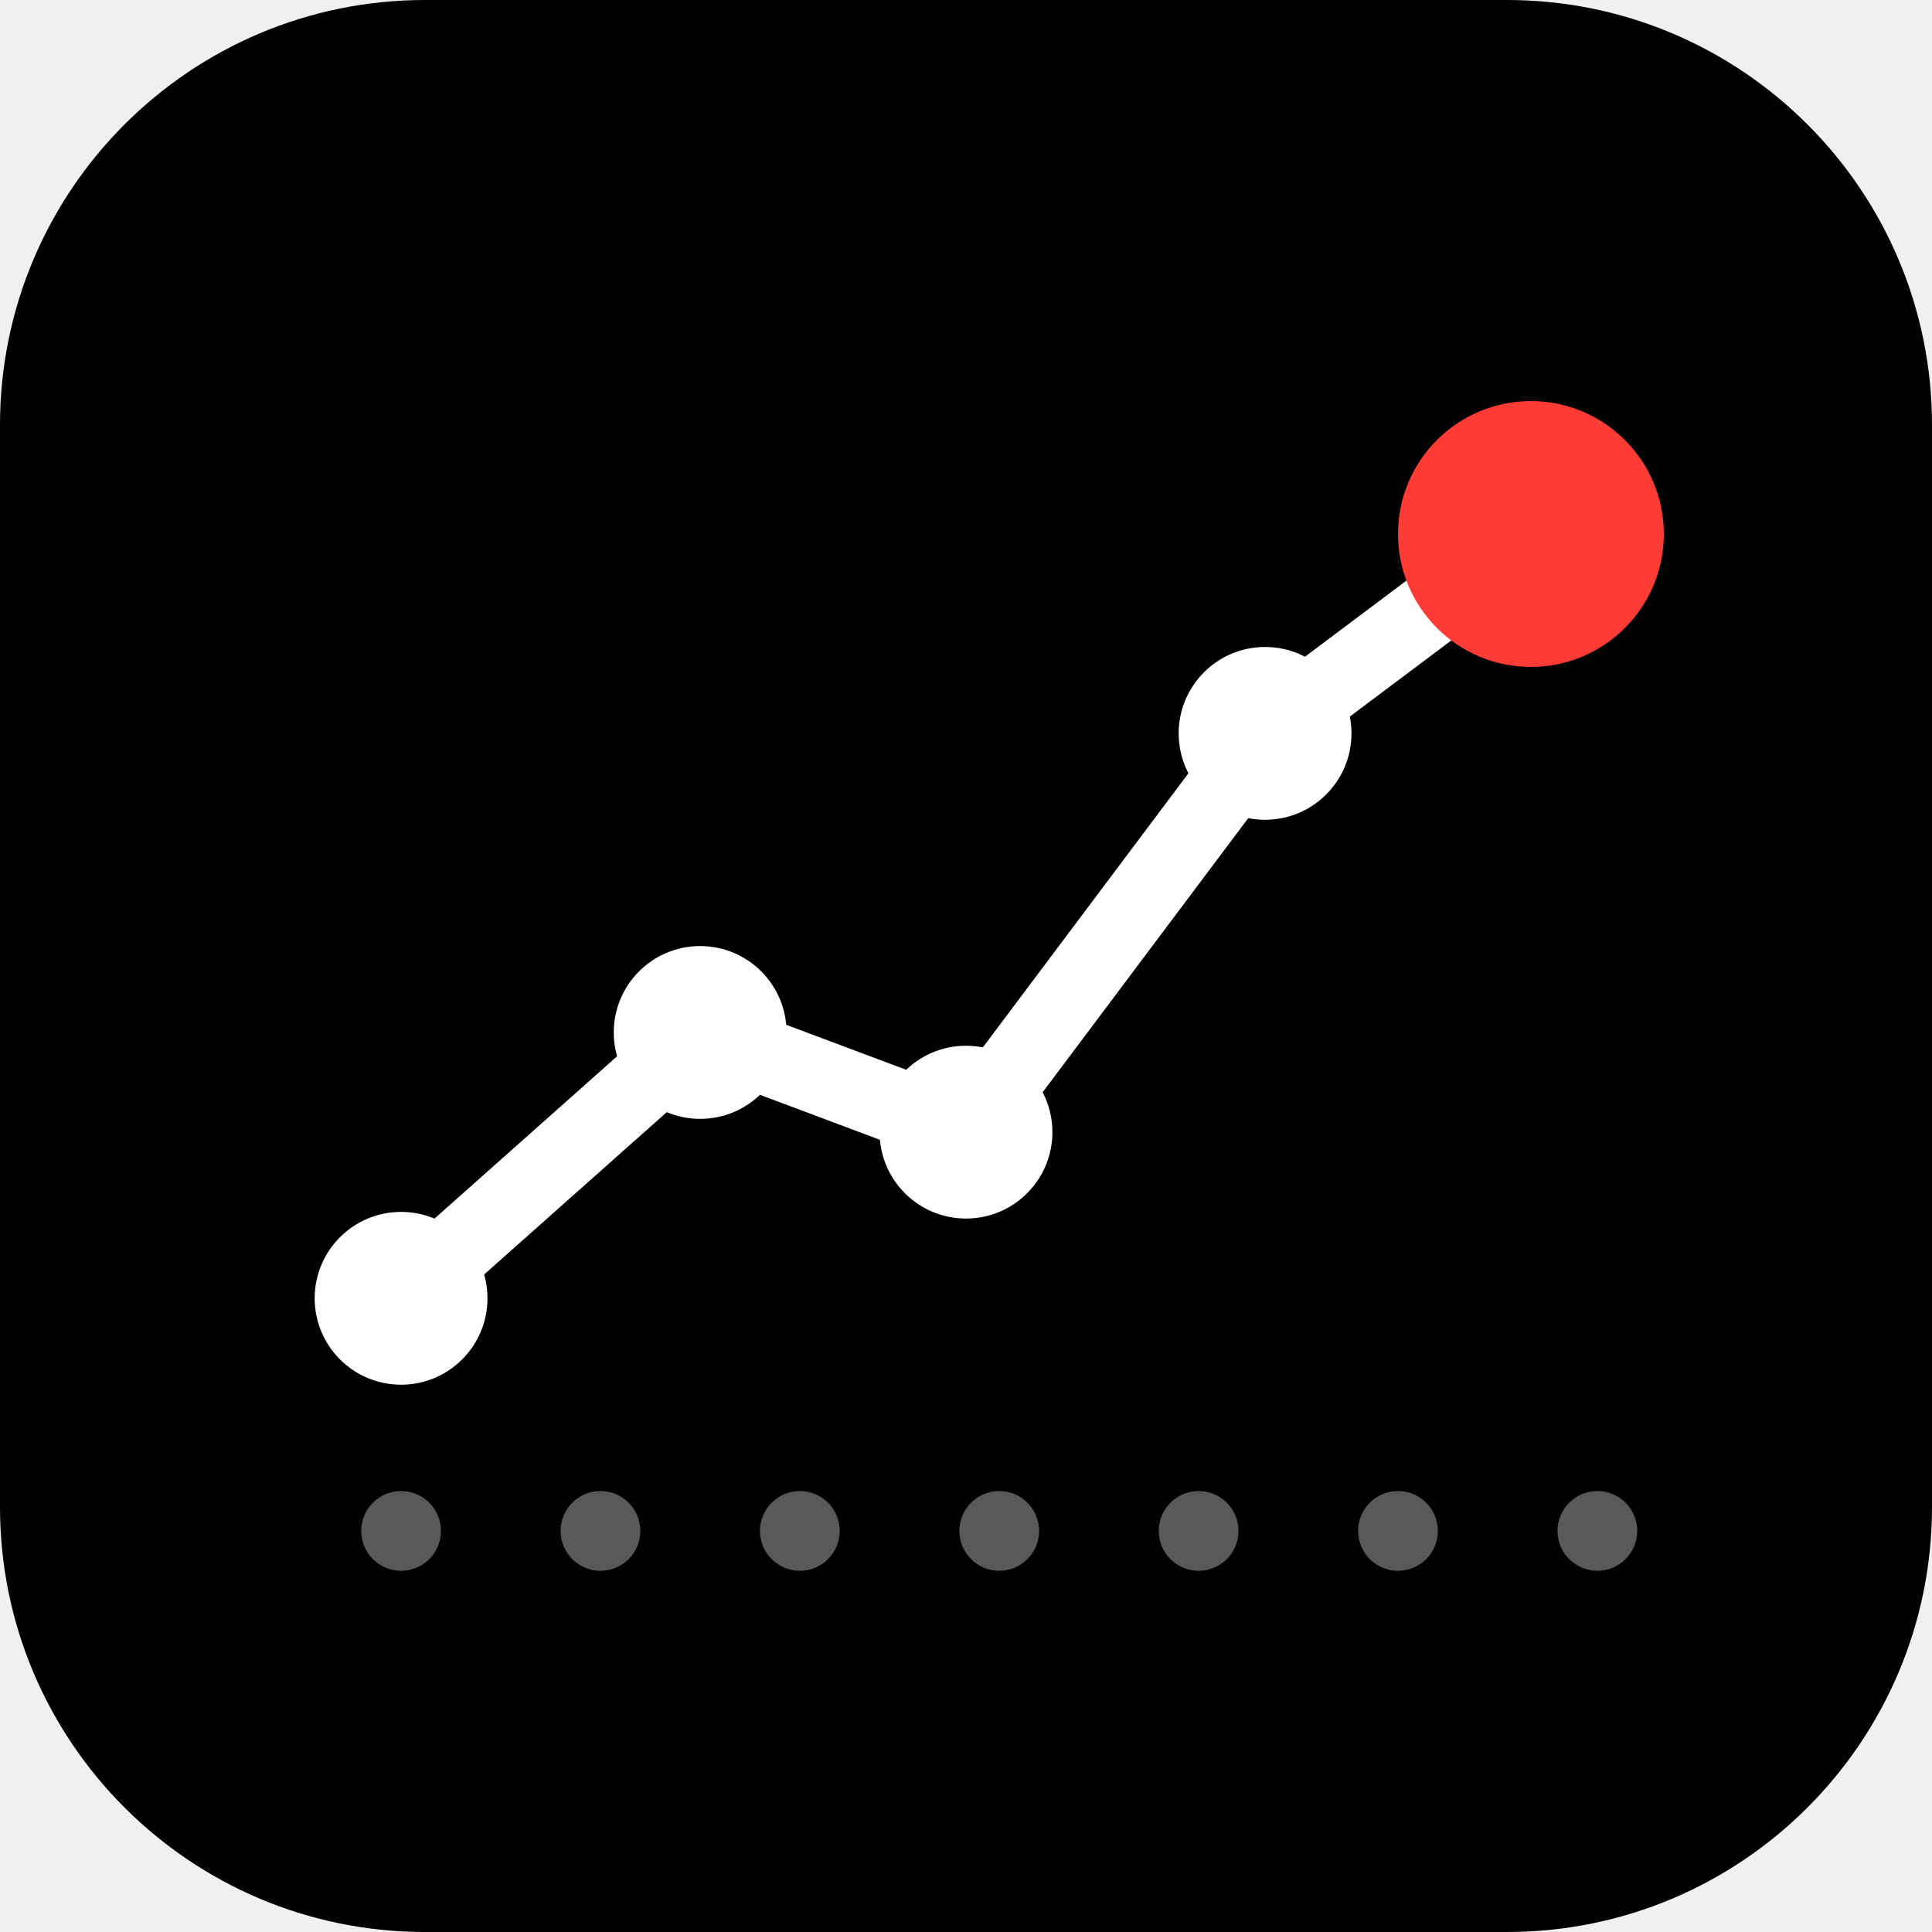
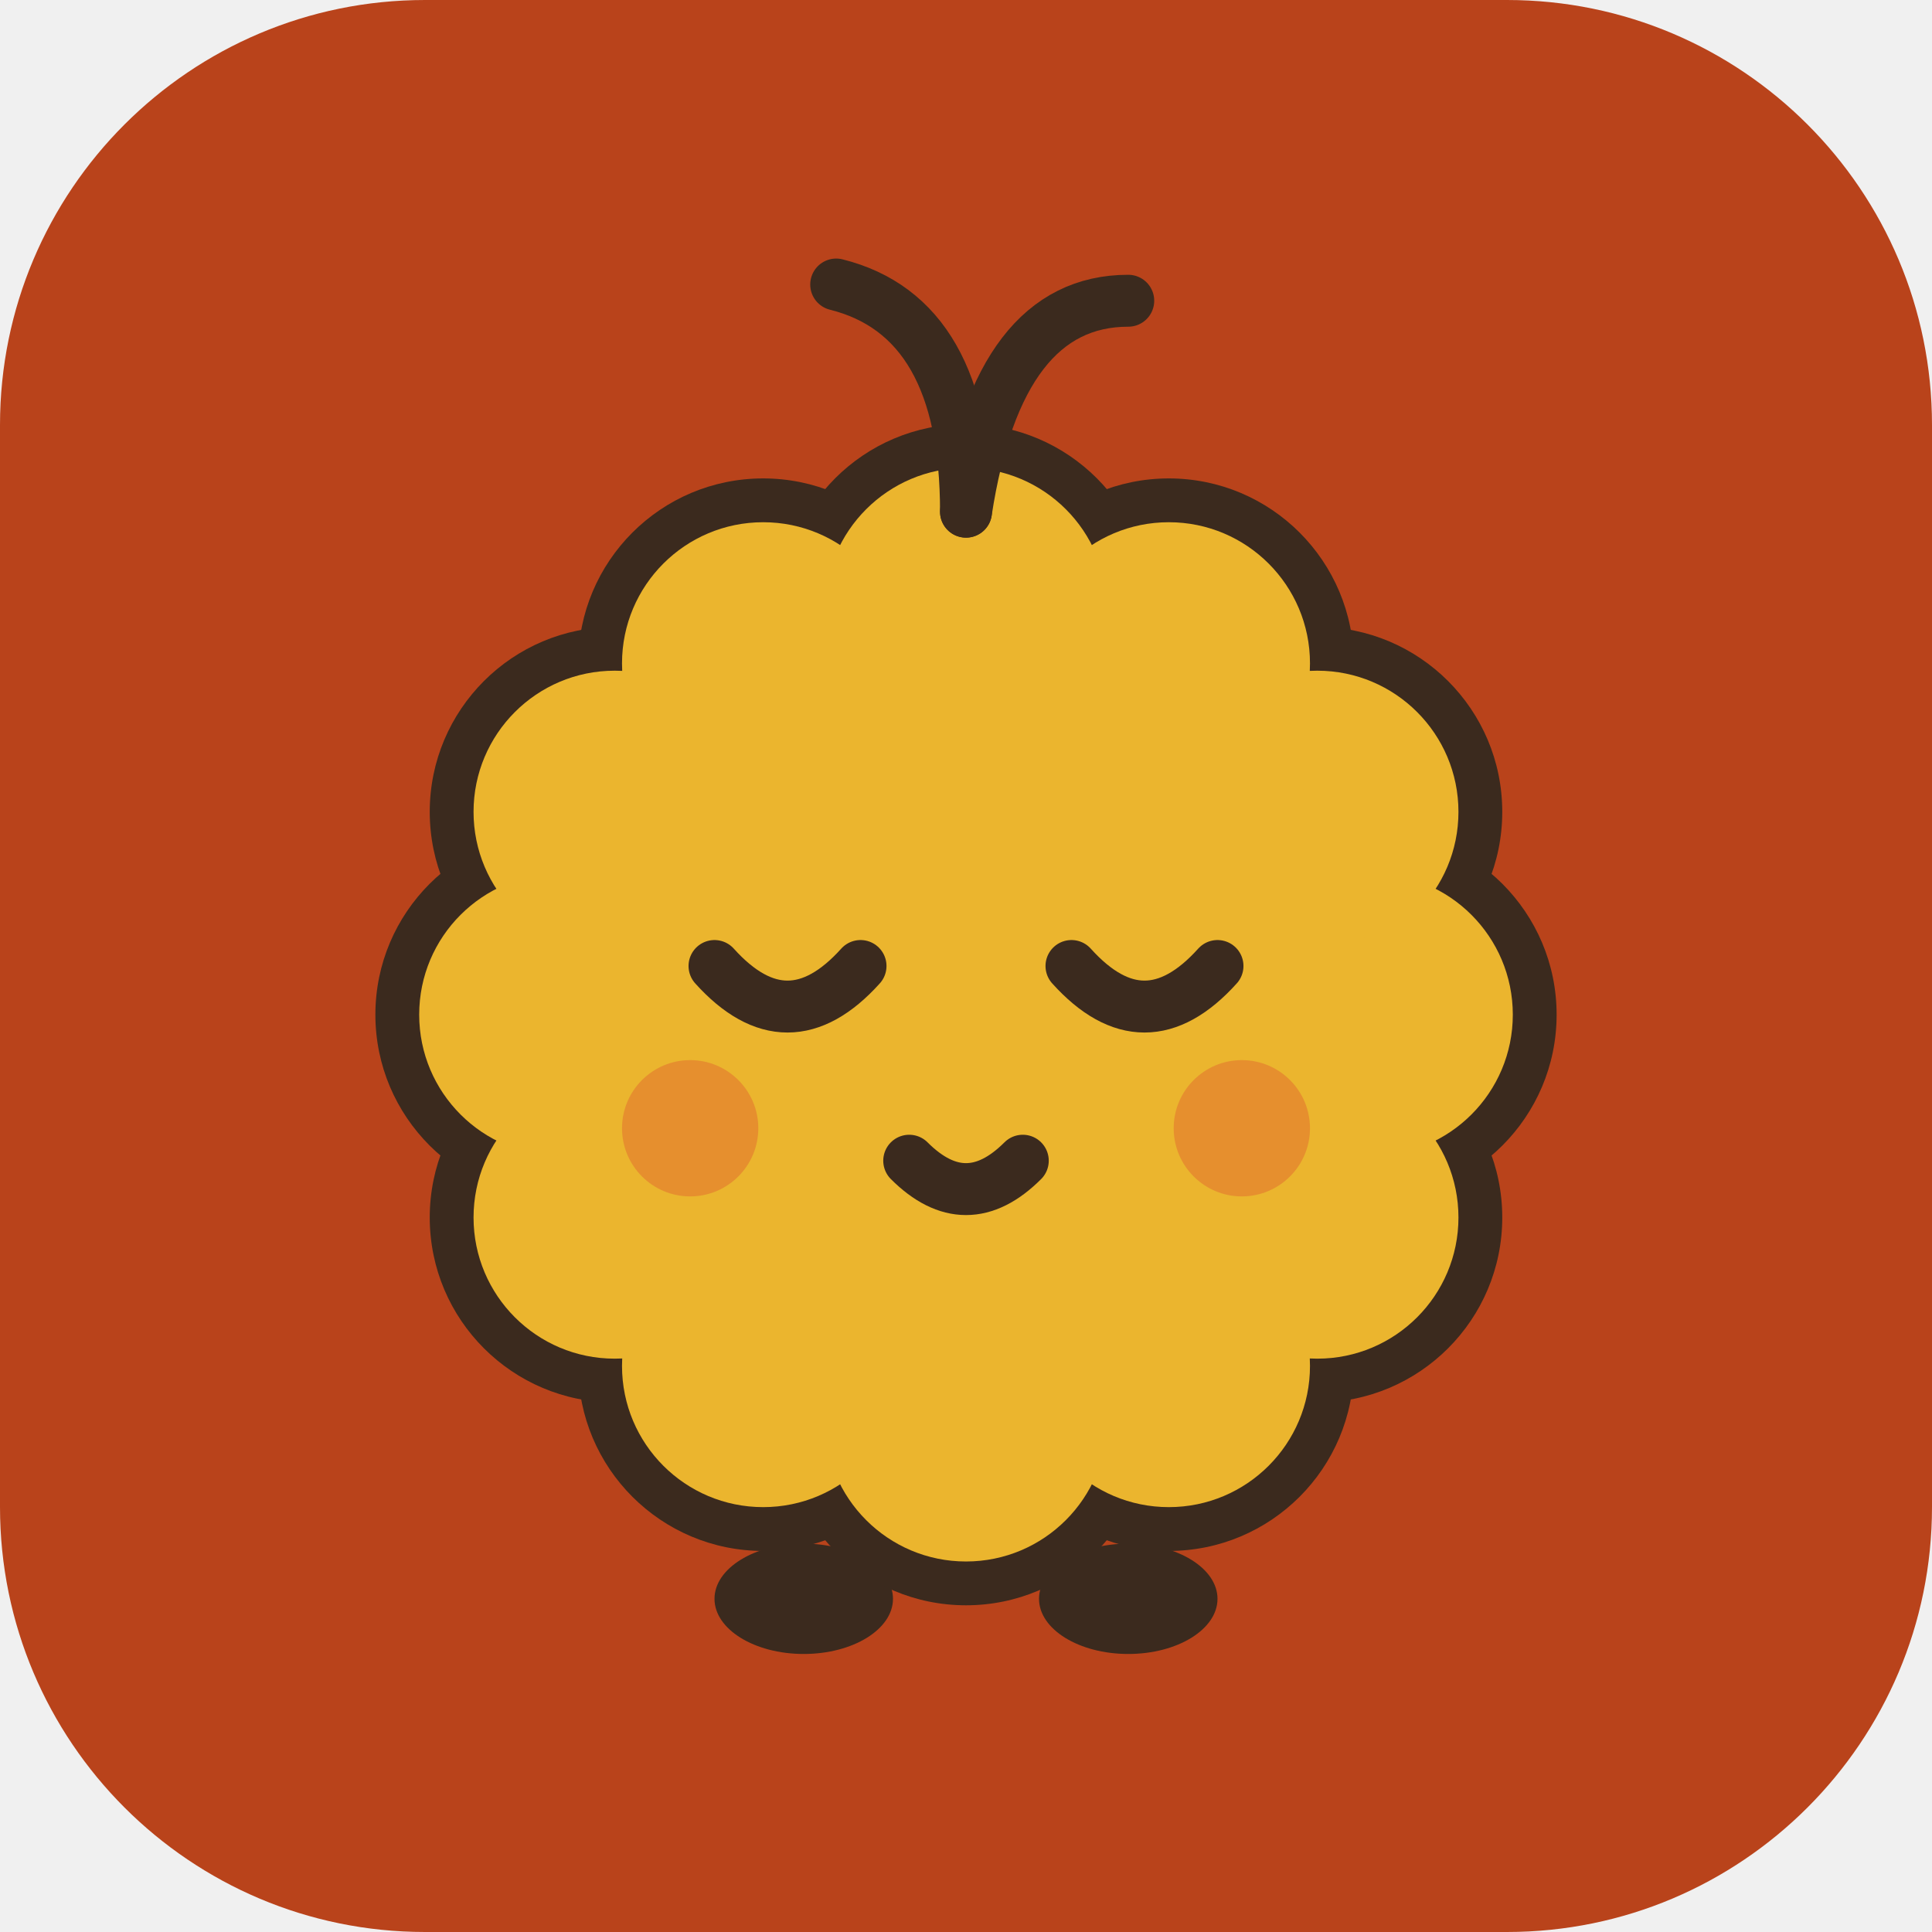
- <svg xmlns="http://www.w3.org/2000/svg" viewBox="0 0 100 100">
-   <rect width="100" height="100" rx="22" fill="#000000" />
-   <g transform="translate(7.0 7.0) scale(0.86)">
-     <circle cx="16" cy="84" r="2.4" fill="#ffffff" opacity=".35" />
-     <circle cx="28" cy="84" r="2.4" fill="#ffffff" opacity=".35" />
-     <circle cx="40" cy="84" r="2.4" fill="#ffffff" opacity=".35" />
-     <circle cx="52" cy="84" r="2.4" fill="#ffffff" opacity=".35" />
-     <circle cx="64" cy="84" r="2.4" fill="#ffffff" opacity=".35" />
-     <circle cx="76" cy="84" r="2.4" fill="#ffffff" opacity=".35" />
-     <circle cx="88" cy="84" r="2.4" fill="#ffffff" opacity=".35" />
-     <path d="M 16 70 L 34 54 L 50 60 L 68 36 L 84 24" fill="none" stroke="#ffffff" stroke-width="4.5" stroke-linecap="round" stroke-linejoin="round" />
-     <circle cx="16" cy="70" r="5.2" fill="#ffffff" />
-     <circle cx="34" cy="54" r="5.2" fill="#ffffff" />
-     <circle cx="50" cy="60" r="5.2" fill="#ffffff" />
-     <circle cx="68" cy="36" r="5.2" fill="#ffffff" />
-     <circle cx="84" cy="24" r="8" fill="#ff3b36" />
+ <svg xmlns="http://www.w3.org/2000/svg" viewBox="0 0 512 512" width="512" height="512">
+   <rect width="512" height="512" rx="112.64" fill="#b9431b" />
+   <g transform="translate(41.0 19.5) scale(4.3)">
+     <g fill="#3b2a1e">
+       <ellipse cx="40" cy="94" rx="5.5" ry="3.4" />
+       <ellipse cx="60" cy="94" rx="5.5" ry="3.4" />
+       <circle cx="75.00" cy="58.00" r="11.4" />
+       <circle cx="71.65" cy="70.50" r="11.4" />
+       <circle cx="62.50" cy="79.65" r="11.4" />
+       <circle cx="50.00" cy="83.00" r="11.4" />
+       <circle cx="37.50" cy="79.65" r="11.4" />
+       <circle cx="28.35" cy="70.50" r="11.4" />
+       <circle cx="25.00" cy="58.00" r="11.4" />
+       <circle cx="28.35" cy="45.50" r="11.4" />
+       <circle cx="37.50" cy="36.35" r="11.4" />
+       <circle cx="50.00" cy="33.00" r="11.4" />
+       <circle cx="62.50" cy="36.35" r="11.4" />
+       <circle cx="71.65" cy="45.50" r="11.4" />
+       <circle cx="50" cy="58" r="27.4" />
+     </g>
+     <g fill="#ebb52e">
+       <circle cx="75.00" cy="58.00" r="8.7" />
+       <circle cx="71.65" cy="70.50" r="8.7" />
+       <circle cx="62.50" cy="79.65" r="8.7" />
+       <circle cx="50.00" cy="83.00" r="8.7" />
+       <circle cx="37.50" cy="79.65" r="8.7" />
+       <circle cx="28.35" cy="70.50" r="8.7" />
+       <circle cx="25.00" cy="58.00" r="8.7" />
+       <circle cx="28.35" cy="45.50" r="8.7" />
+       <circle cx="37.50" cy="36.35" r="8.7" />
+       <circle cx="50.00" cy="33.00" r="8.7" />
+       <circle cx="62.50" cy="36.35" r="8.7" />
+       <circle cx="71.65" cy="45.50" r="8.7" />
+       <circle cx="50" cy="58" r="25" />
+     </g>
+     <g fill="none" stroke="#3b2a1e" stroke-width="3.2" stroke-linecap="round">
+       <path d="M50 27 Q50 15 42 13" />
+       <path d="M50 27 Q52 14 60 14" />
+       <path d="M34.5 55 Q39 60 43.5 55" />
+       <path d="M56.5 55 Q61 60 65.5 55" />
+       <path d="M46.5 67 Q50 70.5 53.5 67" />
+     </g>
+     <circle cx="33" cy="65" r="4.2" fill="#e2772e" opacity="0.6" />
+     <circle cx="67" cy="65" r="4.2" fill="#e2772e" opacity="0.6" />
  </g>
</svg>
